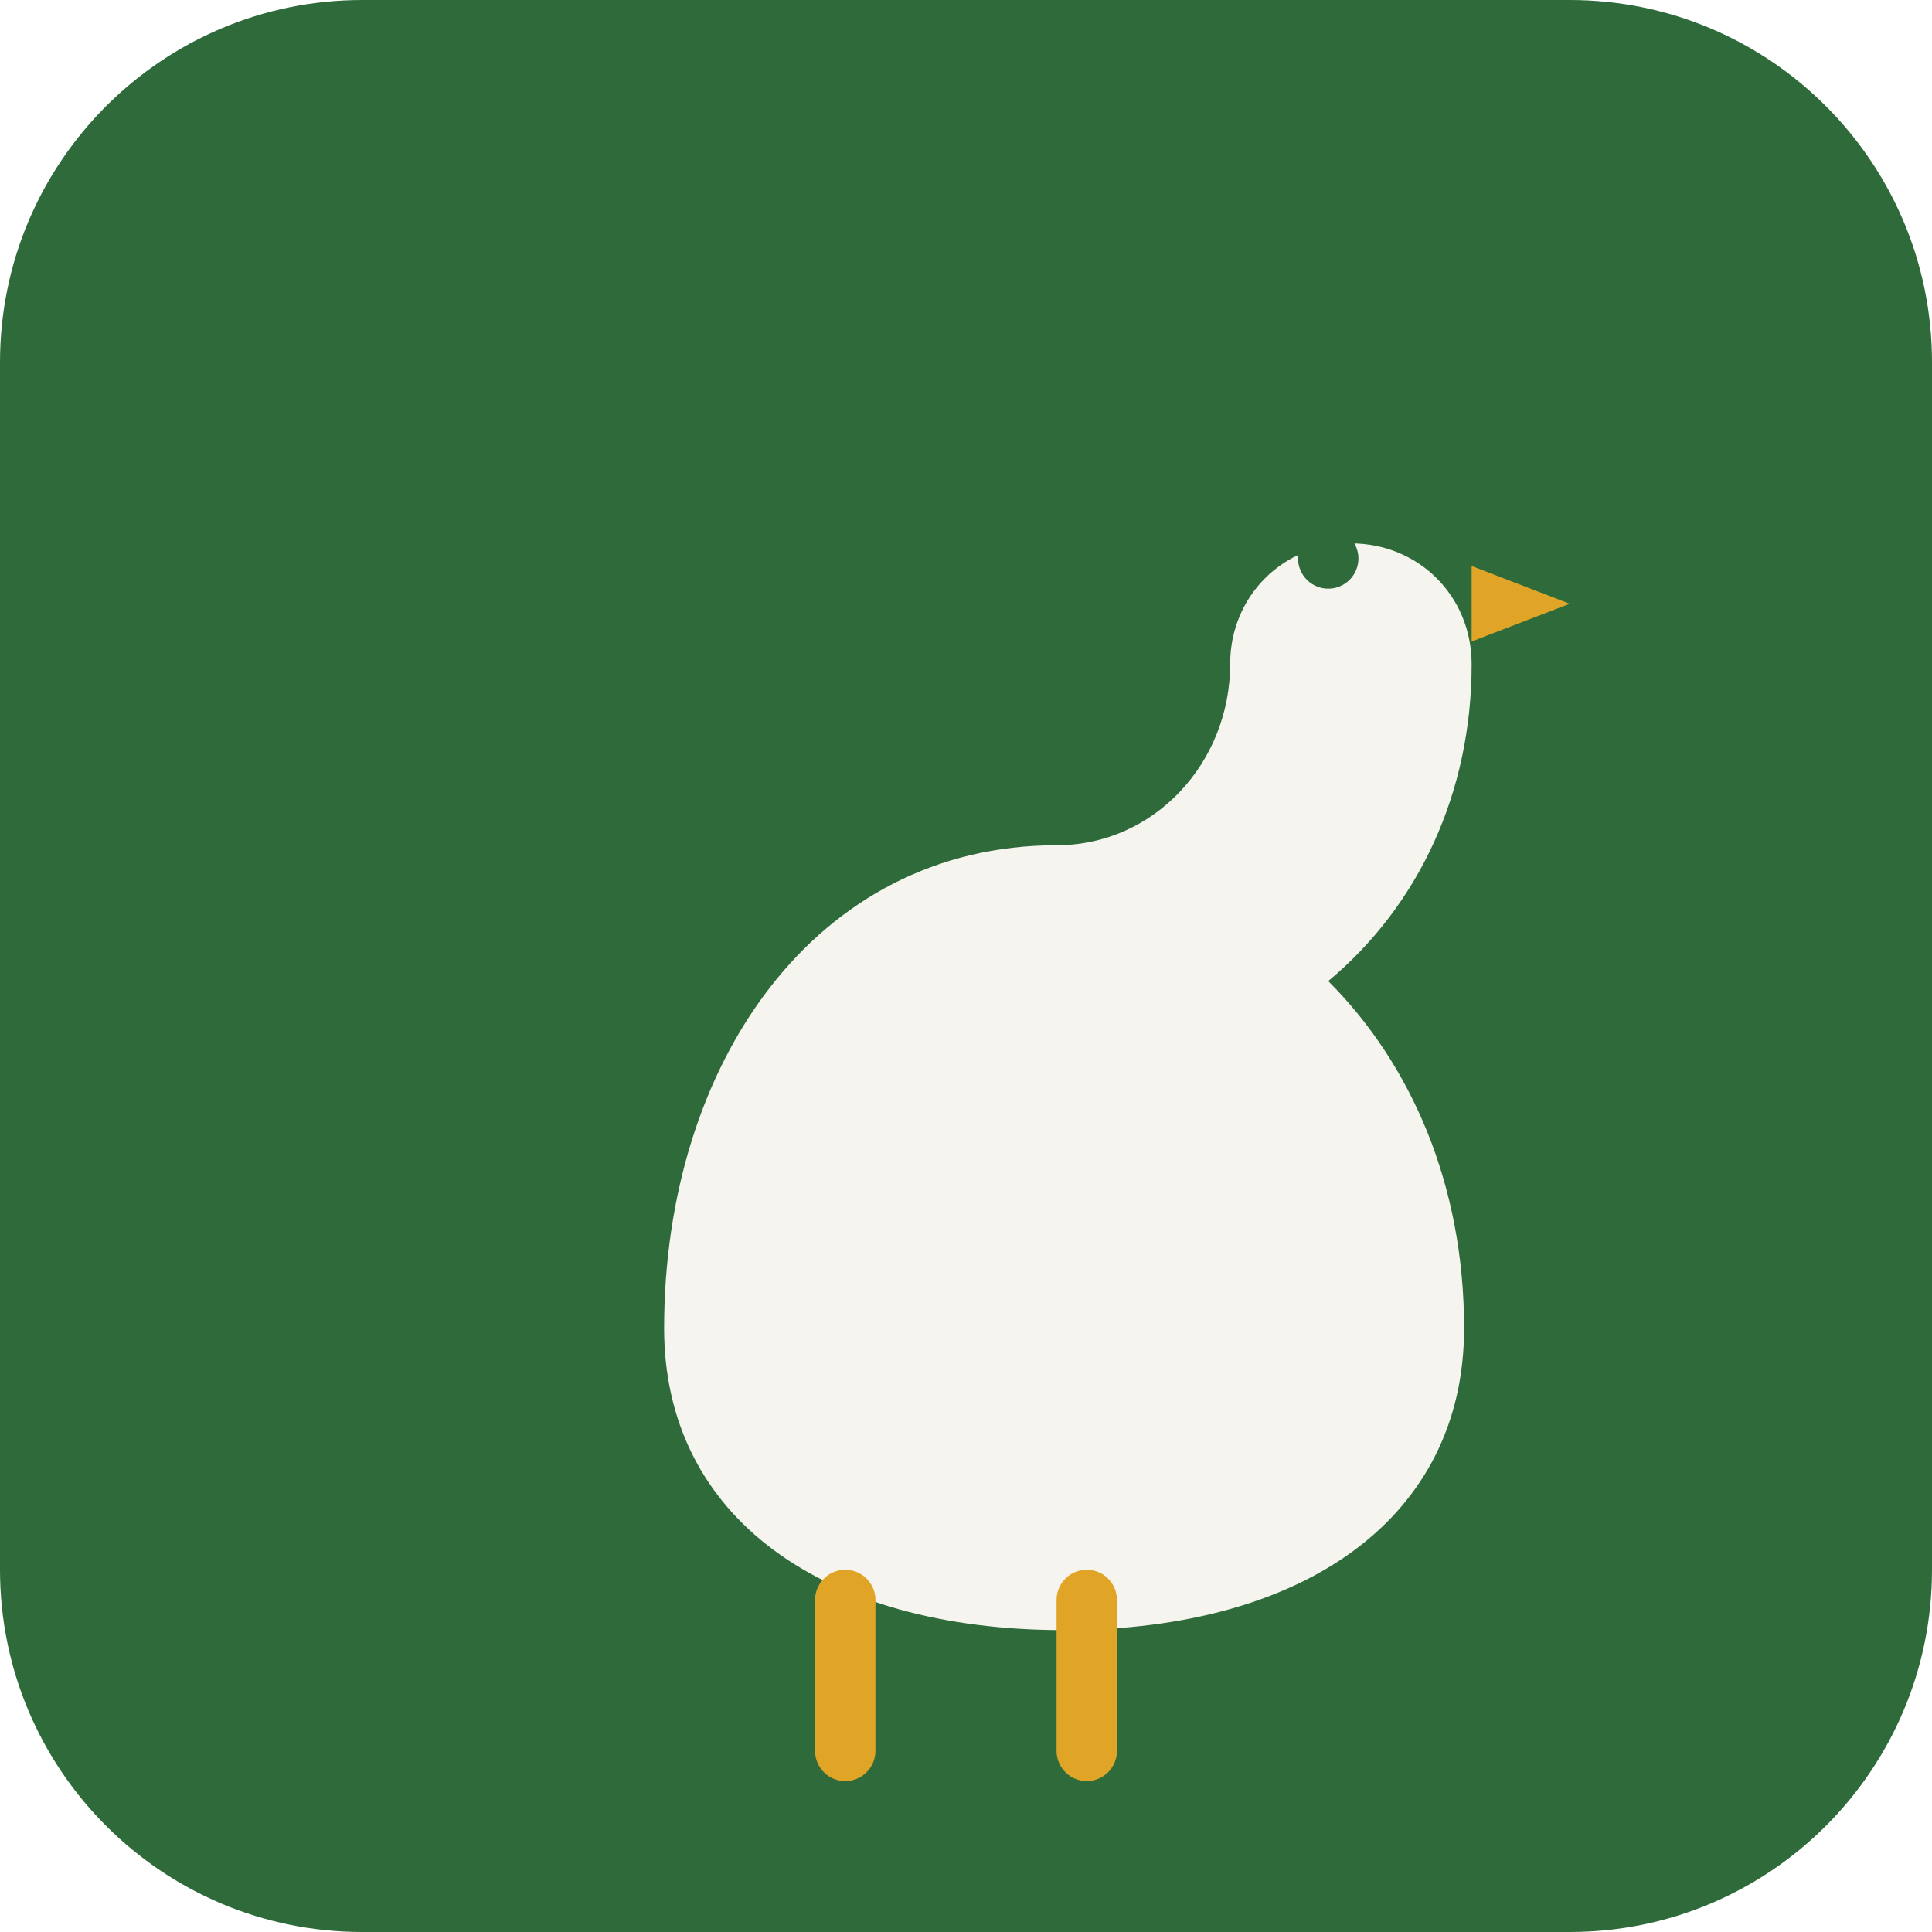
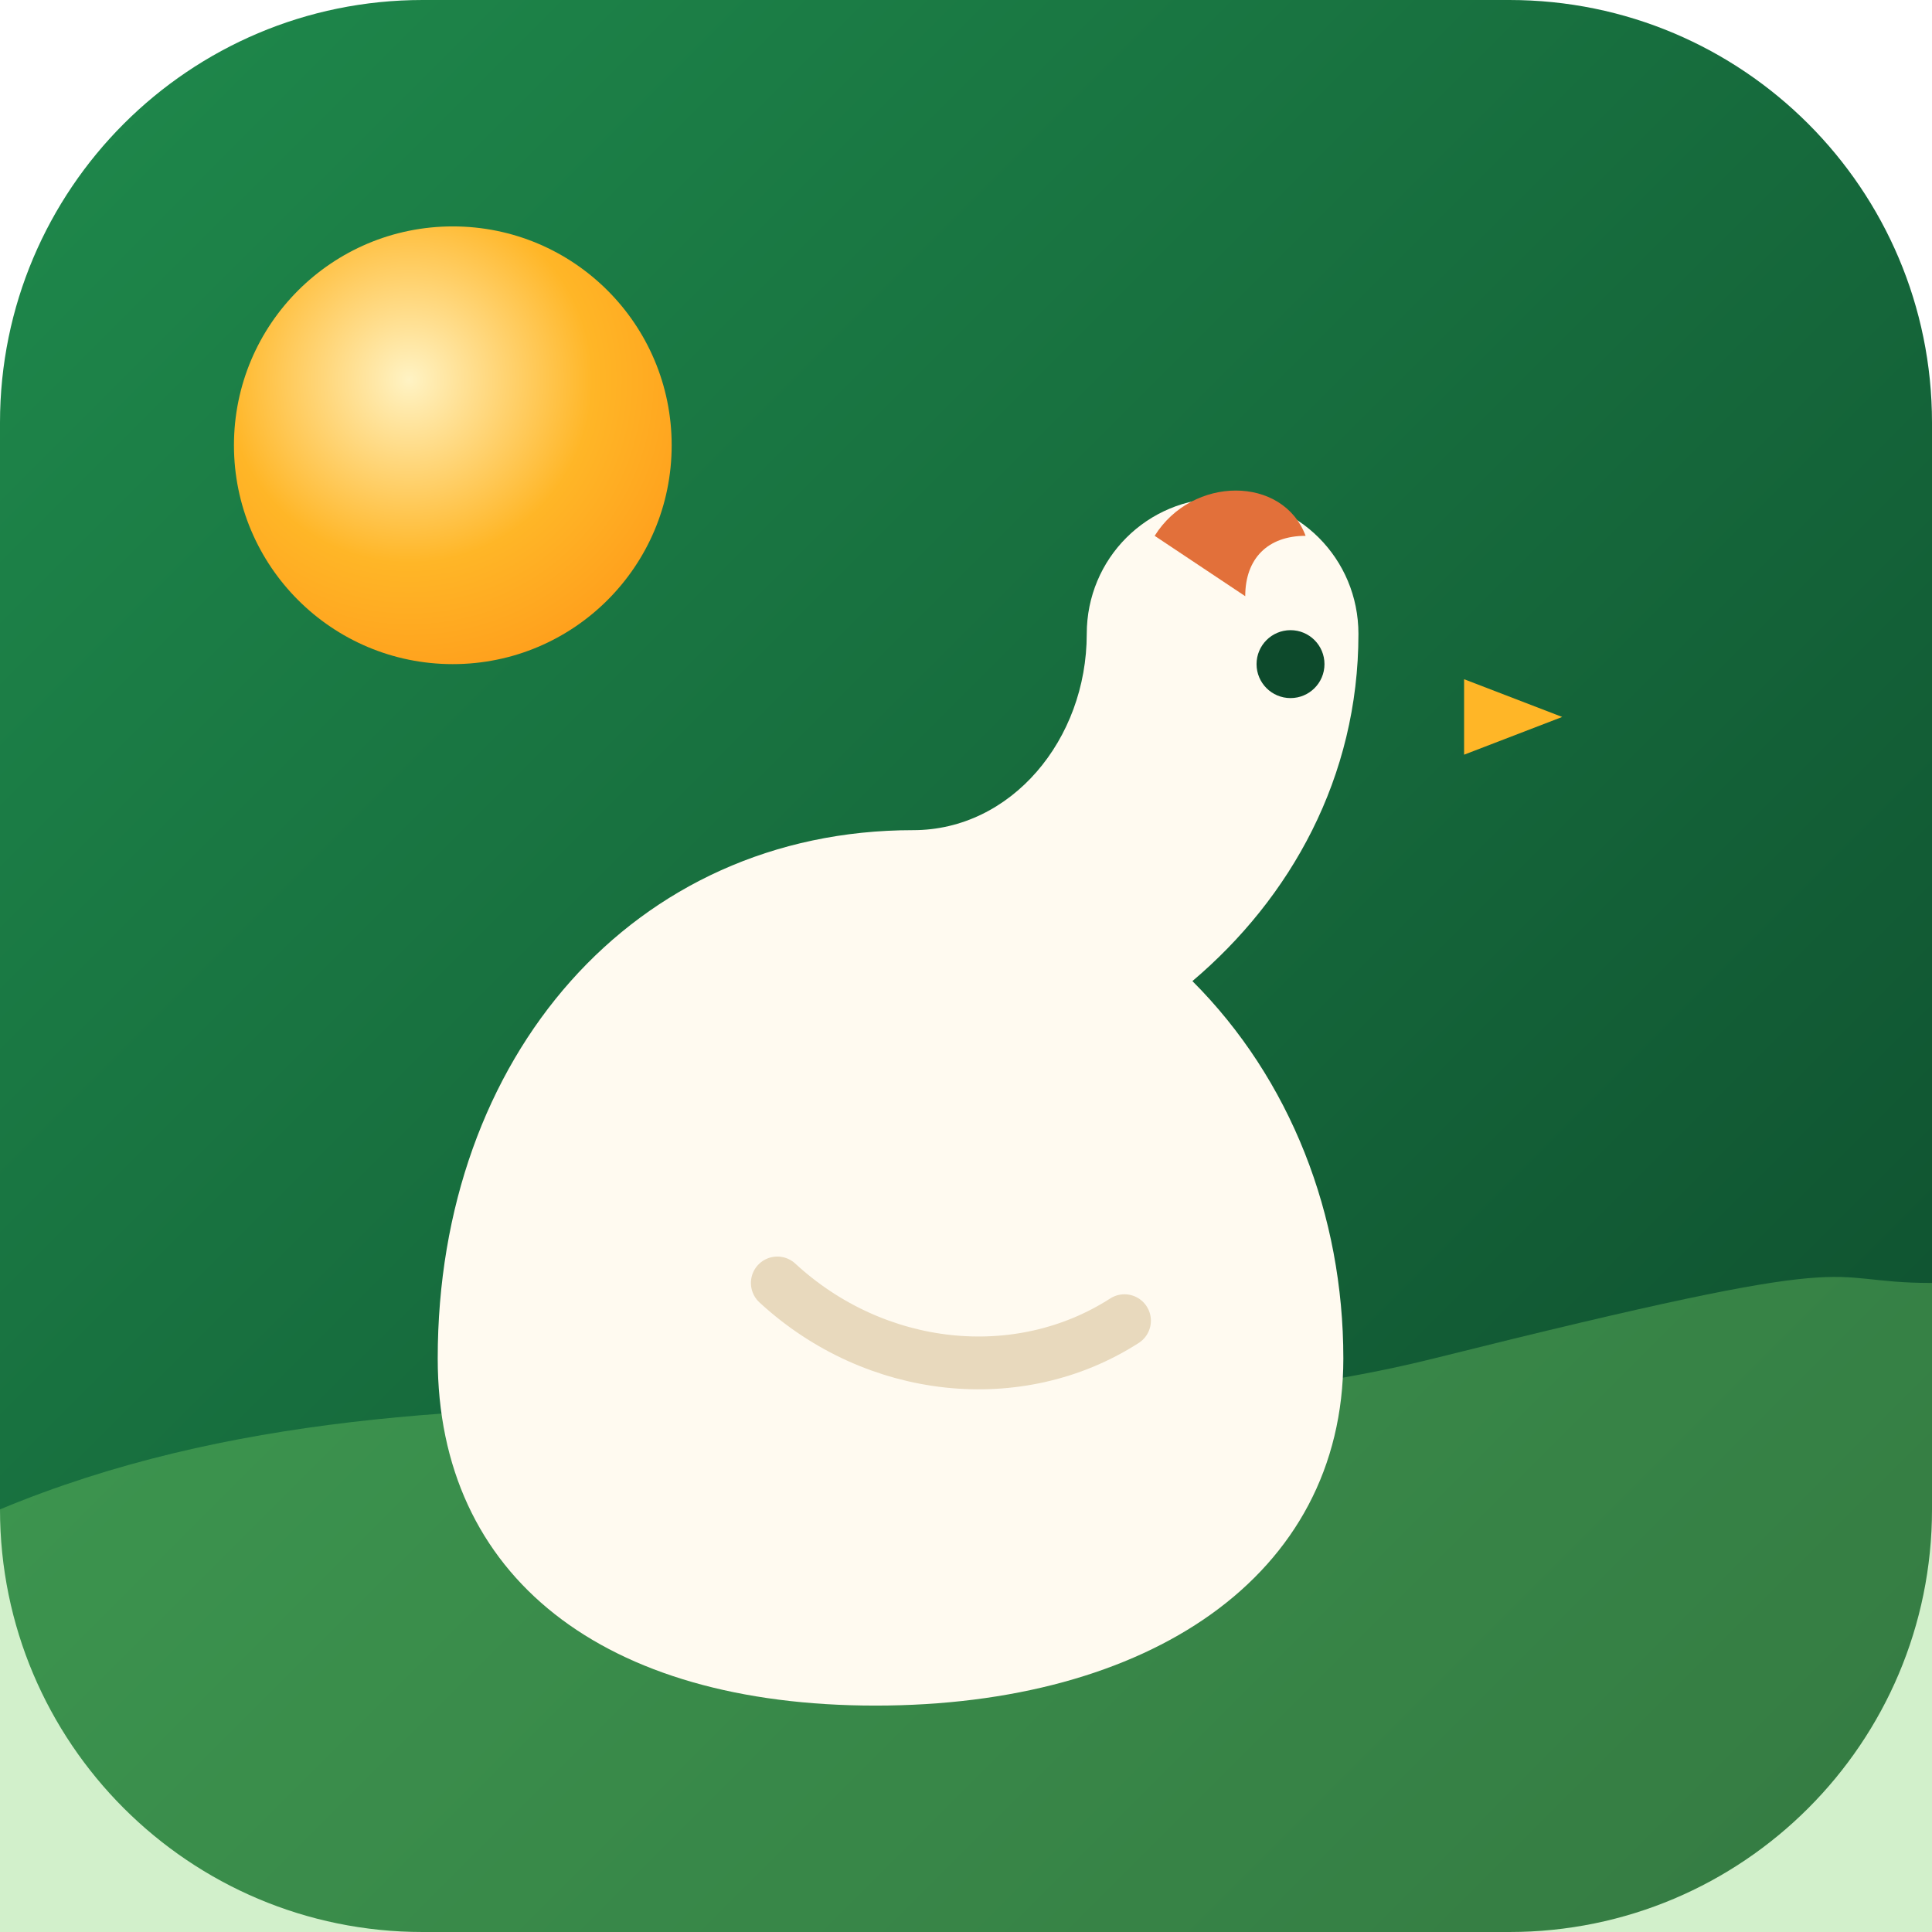
<svg xmlns="http://www.w3.org/2000/svg" viewBox="0 0 512 512">
-   <rect width="512" height="512" rx="96" fill="#2f6b3a" />
-   <path d="M176 352c0-70 40-128 104-128 26 0 46-22 46-48 0-18 14-32 32-32s32 14 32 32c0 34-14 64-38 84 22 22 36 54 36 92 0 50-42 80-106 80s-106-30-106-80z" fill="#f6f4ee" />
-   <circle cx="352" cy="148" r="8" fill="#2f6b3a" />
-   <path d="M390 150l26 10-26 10z" fill="#e0a526" />
-   <path d="M224 424v40M288 424v40" stroke="#e0a526" stroke-width="16" stroke-linecap="round" />
+   <defs>
+     <linearGradient id="f" x1="0" y1="0" x2="1" y2="1">
+       <stop offset="0" stop-color="#1f8a4c" />
+       <stop offset="1" stop-color="#0d4a2c" />
+     </linearGradient>
+     <radialGradient id="s" cx="0.4" cy="0.35" r="0.7">
+       <stop offset="0" stop-color="#fff3c4" />
+       <stop offset="0.6" stop-color="#ffb627" />
+       <stop offset="1" stop-color="#ff9f1c" />
+     </radialGradient>
+   </defs>
+   <rect width="512" height="512" rx="112" fill="url(#f)" />
+   <circle cx="120" cy="118" r="58" fill="url(#s)" />
+   <path d="M0 400c120-50 260-10 380-40s100-20 132-20v172H0z" fill="#7ed36b" opacity="0.35" />
+   <g transform="translate(86 170)">
+     <path d="M30 190c0-80 52-140 126-140 26 0 46-24 46-52 0-20 16-36 36-36s36 16 36 36c0 38-18 70-44 92 26 26 40 62 40 100 0 58-52 92-124 92S30 248 30 190z" fill="#fffaf0" />
+     <path d="M220 -28c10-16 34-16 40 0-10 0-16 6-16 16" fill="#e2703a" />
+     <path d="M302 10l26 10-26 10z" fill="#ffb627" />
+     <circle cx="256" cy="6" r="9" fill="#0d4a2c" />
+     <path d="M120 170c26 24 64 28 92 10" stroke="#e8d9bd" stroke-width="14" fill="none" stroke-linecap="round" />
+   </g>
</svg>
